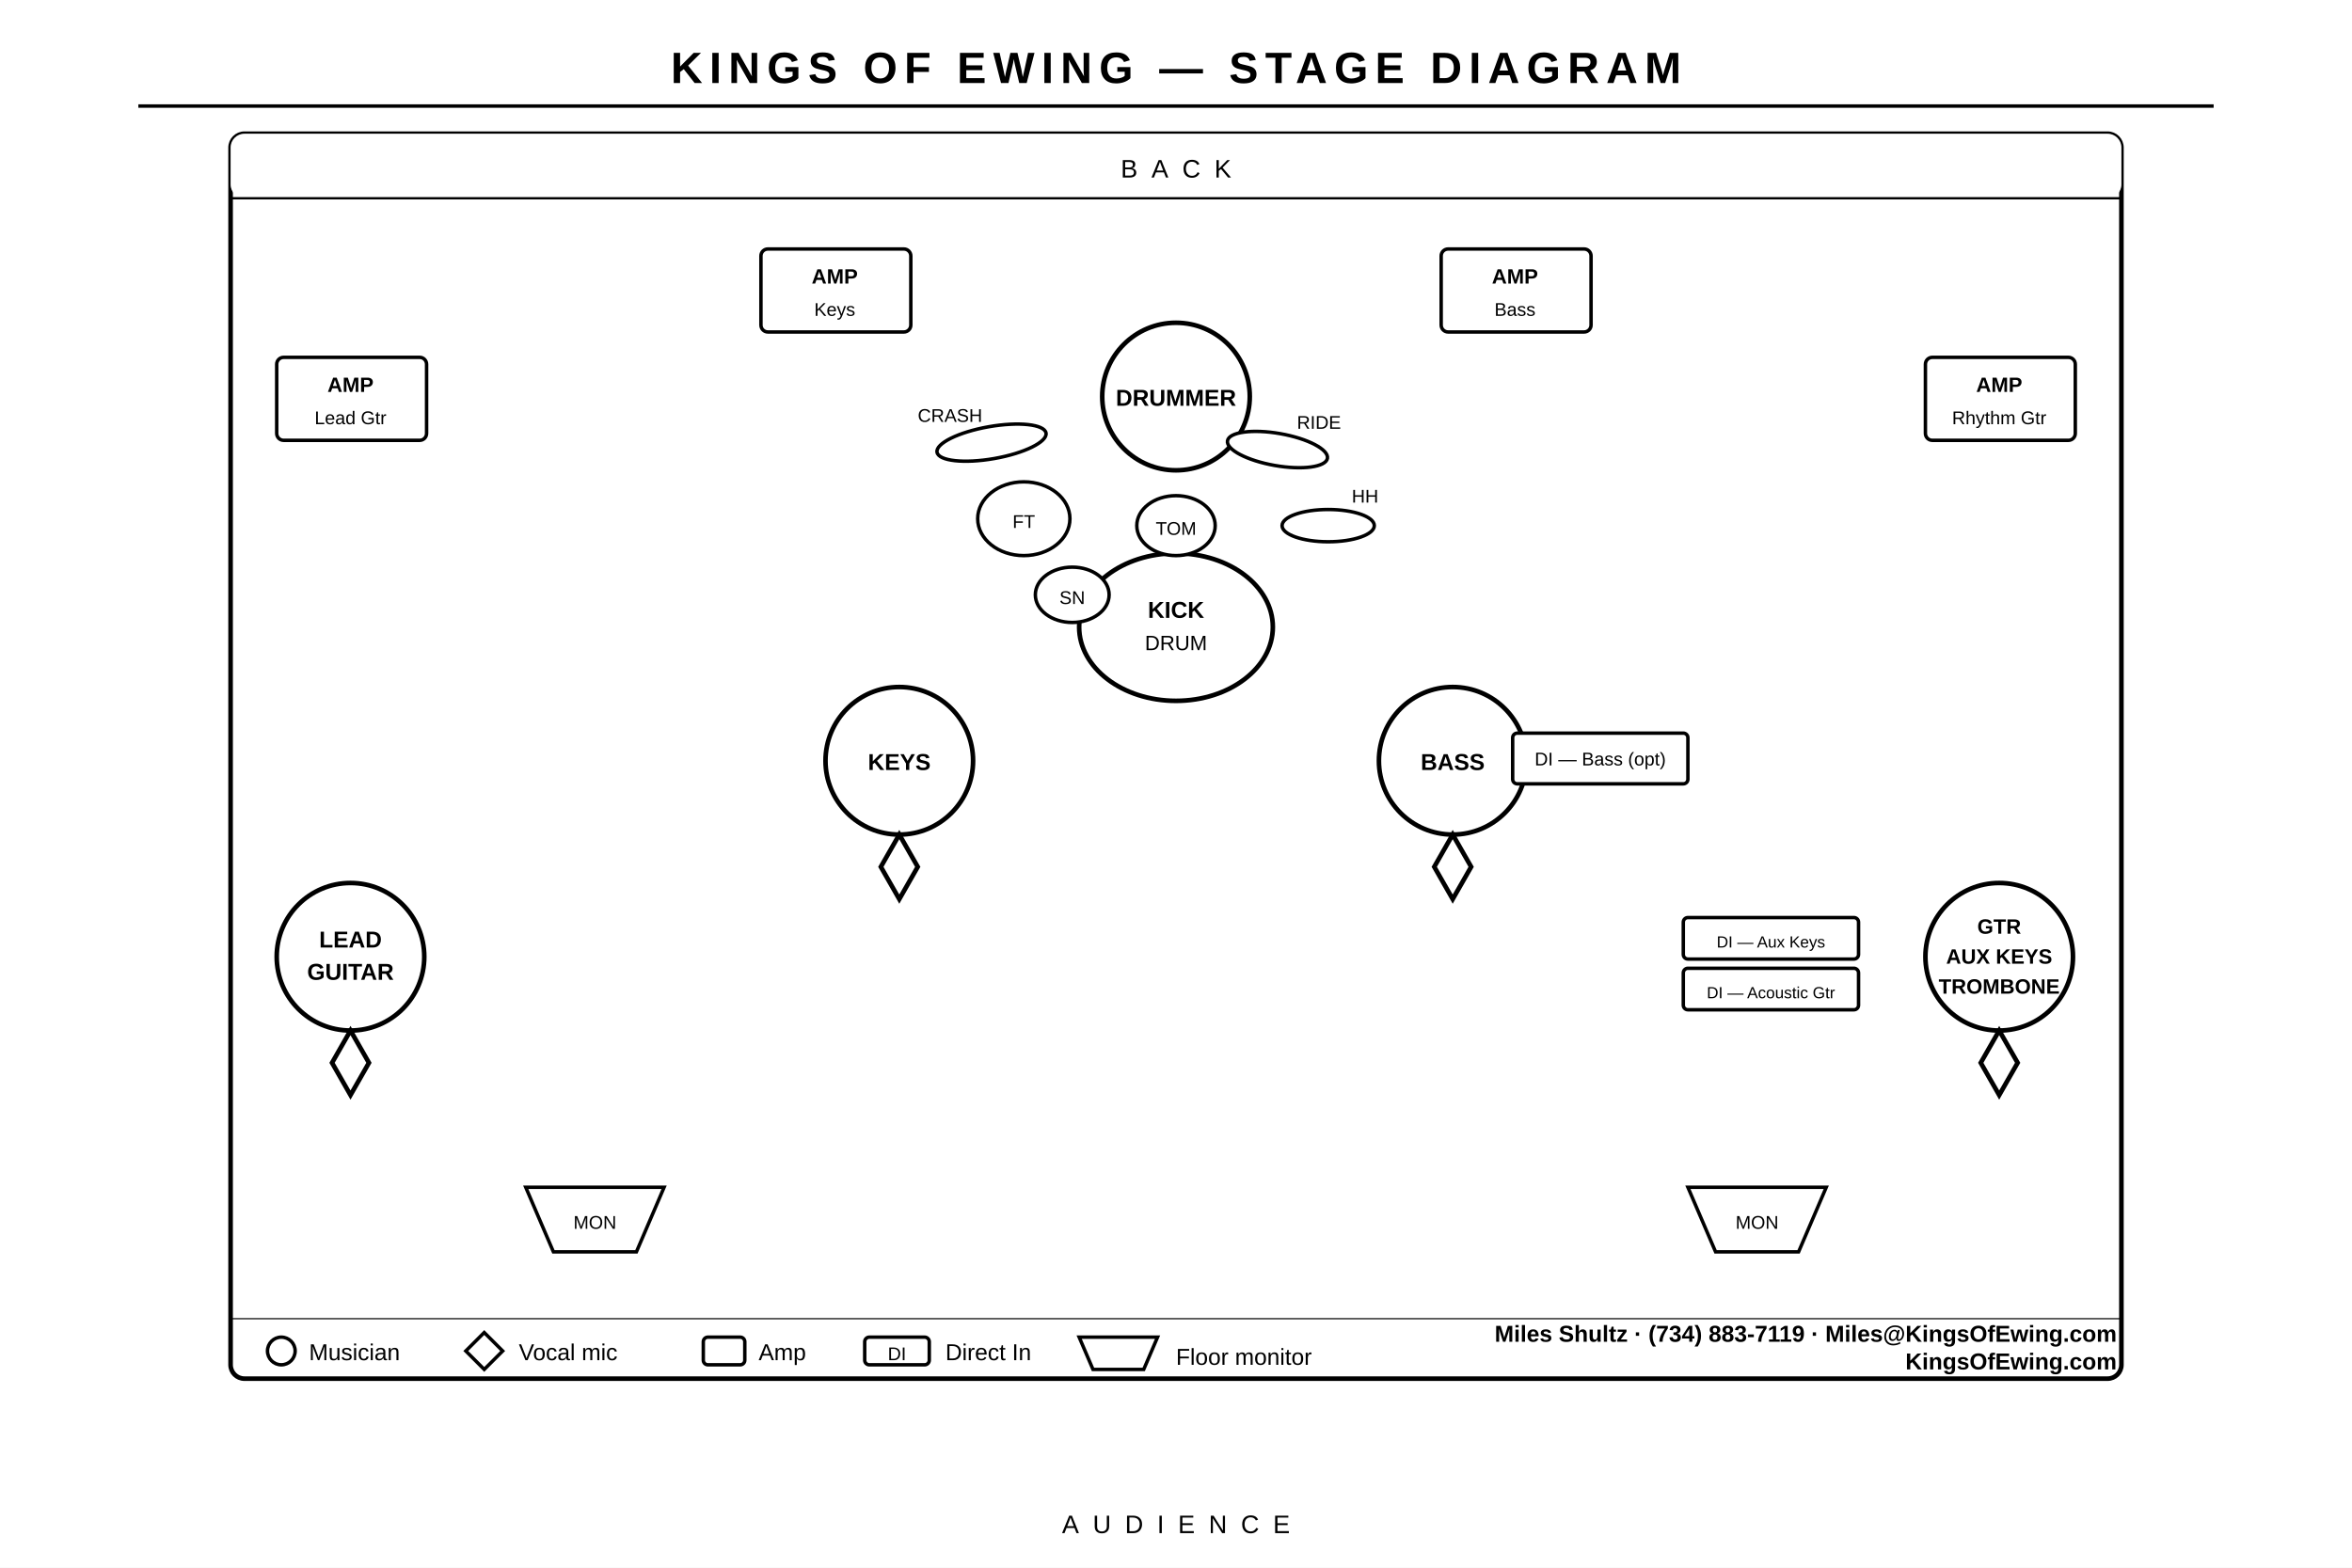
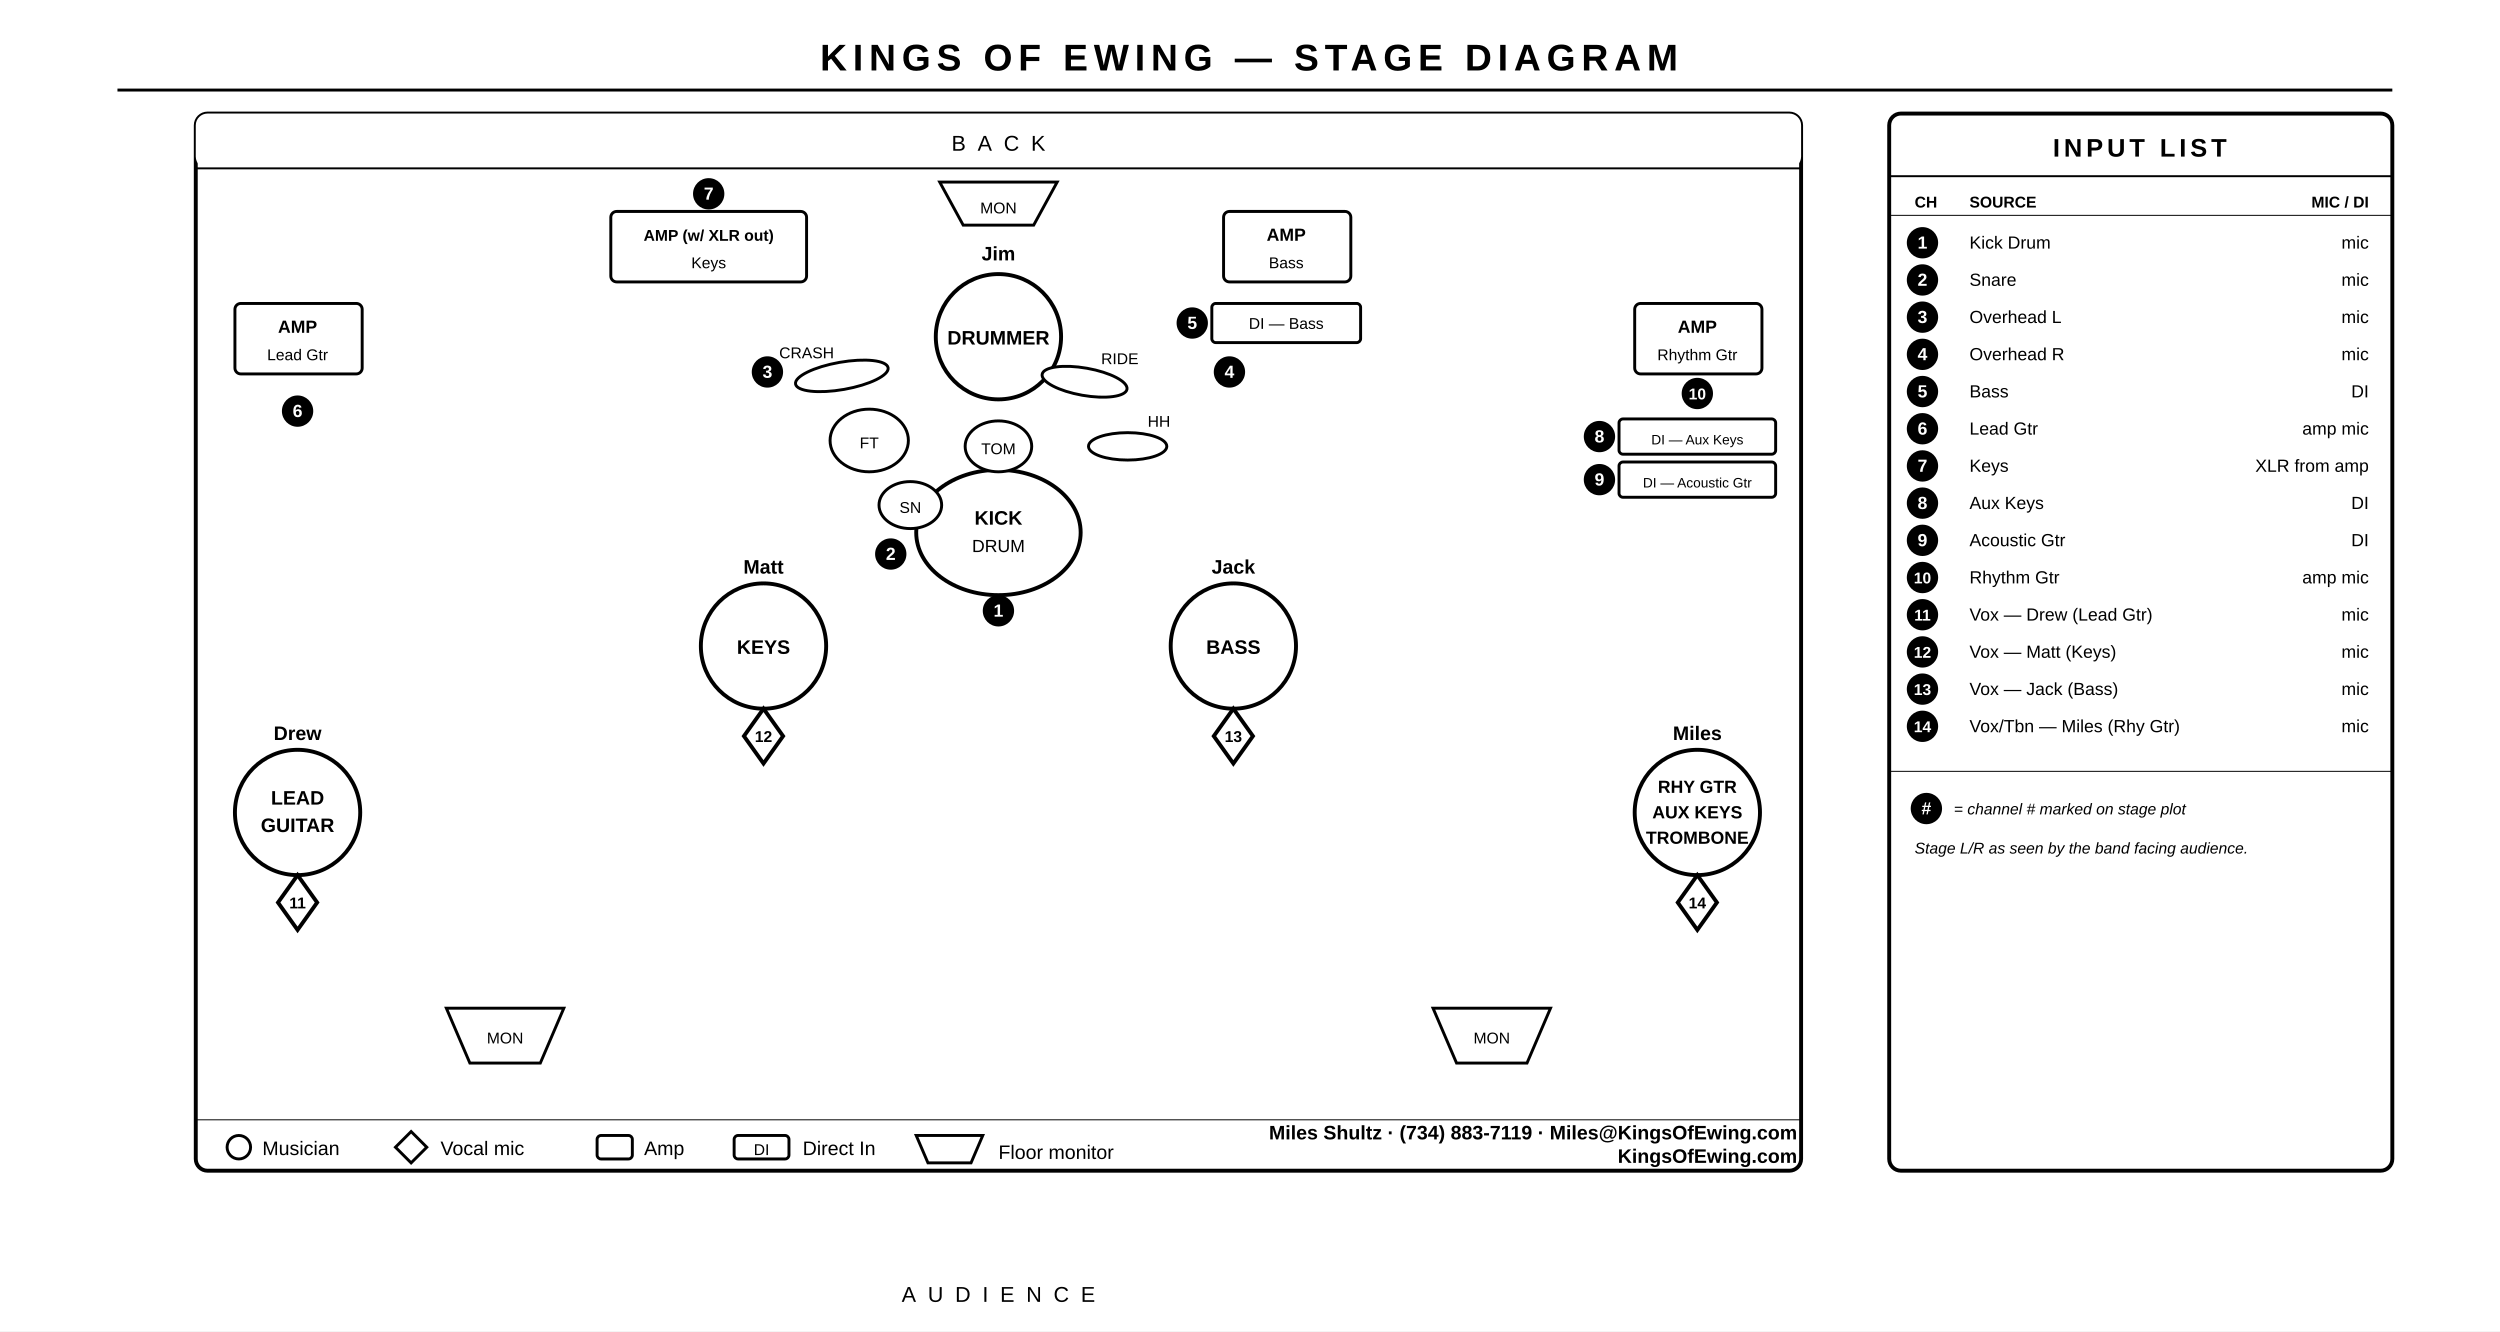
- <svg xmlns="http://www.w3.org/2000/svg" width="1020" height="680" viewBox="0 0 1020 680" font-family="Arial, sans-serif">
-   <rect width="1020" height="680" fill="#ffffff" />
-   <text x="510" y="36" text-anchor="middle" font-size="19" font-weight="bold" fill="#000000" letter-spacing="3">KINGS OF EWING — STAGE DIAGRAM</text>
-   <line x1="60" y1="46" x2="960" y2="46" stroke="#000000" stroke-width="1.5" />
+ <svg xmlns="http://www.w3.org/2000/svg" width="1277" height="680" viewBox="0 0 1277 680" font-family="Arial, sans-serif">
+   <rect width="1277" height="680" fill="#ffffff" />
+   <text x="638" y="36" text-anchor="middle" font-size="19" font-weight="bold" fill="#000000" letter-spacing="3">KINGS OF EWING — STAGE DIAGRAM</text>
+   <line x1="60" y1="46" x2="1222" y2="46" stroke="#000000" stroke-width="1.5" />
  <rect x="100" y="58" width="820" height="540" rx="6" fill="#ffffff" stroke="#000000" stroke-width="2" />
  <rect x="100" y="58" width="820" height="28" fill="#ffffff" rx="6" />
  <line x1="100" y1="86" x2="920" y2="86" stroke="#000000" stroke-width="1" />
  <text x="510" y="77" text-anchor="middle" font-size="11" fill="#000000" letter-spacing="6">BACK</text>
  <text x="510" y="665" text-anchor="middle" font-size="11" fill="#000000" letter-spacing="6">AUDIENCE</text>
  <rect x="120" y="155" width="65" height="36" rx="3" fill="#ffffff" stroke="#000000" stroke-width="1.5" />
  <text x="152" y="170" text-anchor="middle" font-size="9" fill="#000000" font-weight="bold">AMP</text>
  <text x="152" y="184" text-anchor="middle" font-size="8" fill="#000000">Lead Gtr</text>
-   <rect x="330" y="108" width="65" height="36" rx="3" fill="#ffffff" stroke="#000000" stroke-width="1.5" />
-   <text x="362" y="123" text-anchor="middle" font-size="9" fill="#000000" font-weight="bold">AMP</text>
+   <rect x="312" y="108" width="100" height="36" rx="3" fill="#ffffff" stroke="#000000" stroke-width="1.5" />
+   <text x="362" y="123" text-anchor="middle" font-size="8" fill="#000000" font-weight="bold">AMP (w/ XLR out)</text>
  <text x="362" y="137" text-anchor="middle" font-size="8" fill="#000000">Keys</text>
  <rect x="625" y="108" width="65" height="36" rx="3" fill="#ffffff" stroke="#000000" stroke-width="1.5" />
  <text x="657" y="123" text-anchor="middle" font-size="9" fill="#000000" font-weight="bold">AMP</text>
  <text x="657" y="137" text-anchor="middle" font-size="8" fill="#000000">Bass</text>
  <rect x="835" y="155" width="65" height="36" rx="3" fill="#ffffff" stroke="#000000" stroke-width="1.5" />
  <text x="867" y="170" text-anchor="middle" font-size="9" fill="#000000" font-weight="bold">AMP</text>
  <text x="867" y="184" text-anchor="middle" font-size="8" fill="#000000">Rhythm Gtr</text>
  <circle cx="510" cy="172" r="32" fill="#ffffff" stroke="#000000" stroke-width="2" />
  <text x="510" y="176" text-anchor="middle" font-size="10" fill="#000000" font-weight="bold">DRUMMER</text>
  <ellipse cx="510" cy="272" rx="42" ry="32" fill="#ffffff" stroke="#000000" stroke-width="2" />
  <text x="510" y="268" text-anchor="middle" font-size="10" fill="#000000" font-weight="bold">KICK</text>
  <text x="510" y="282" text-anchor="middle" font-size="9" fill="#000000">DRUM</text>
  <ellipse cx="510" cy="228" rx="17" ry="13" fill="#ffffff" stroke="#000000" stroke-width="1.5" />
  <text x="510" y="232" text-anchor="middle" font-size="8" fill="#000000">TOM</text>
  <ellipse cx="465" cy="258" rx="16" ry="12" fill="#ffffff" stroke="#000000" stroke-width="1.5" />
  <text x="465" y="262" text-anchor="middle" font-size="8" fill="#000000">SN</text>
  <ellipse cx="444" cy="225" rx="20" ry="16" fill="#ffffff" stroke="#000000" stroke-width="1.5" />
  <text x="444" y="229" text-anchor="middle" font-size="8" fill="#000000">FT</text>
  <ellipse cx="430" cy="192" rx="24" ry="7" fill="#ffffff" stroke="#000000" stroke-width="1.5" transform="rotate(-10,430,192)" />
  <text x="412" y="183" text-anchor="middle" font-size="8" fill="#000000">CRASH</text>
  <ellipse cx="576" cy="228" rx="20" ry="7" fill="#ffffff" stroke="#000000" stroke-width="1.5" />
  <text x="592" y="218" text-anchor="middle" font-size="8" fill="#000000">HH</text>
  <ellipse cx="554" cy="195" rx="22" ry="7" fill="#ffffff" stroke="#000000" stroke-width="1.5" transform="rotate(10,554,195)" />
  <text x="572" y="186" text-anchor="middle" font-size="8" fill="#000000">RIDE</text>
  <circle cx="152" cy="415" r="32" fill="#ffffff" stroke="#000000" stroke-width="2" />
  <text x="152" y="411" text-anchor="middle" font-size="10" fill="#000000" font-weight="bold">LEAD</text>
  <text x="152" y="425" text-anchor="middle" font-size="10" fill="#000000" font-weight="bold">GUITAR</text>
-   <polygon points="152,447 160,461 152,475 144,461" fill="#ffffff" stroke="#000000" stroke-width="2" />
+   <polygon points="152,447 162,461 152,475 142,461" fill="#ffffff" stroke="#000000" stroke-width="2" />
  <circle cx="390" cy="330" r="32" fill="#ffffff" stroke="#000000" stroke-width="2" />
  <text x="390" y="334" text-anchor="middle" font-size="10" fill="#000000" font-weight="bold">KEYS</text>
-   <polygon points="390,362 398,376 390,390 382,376" fill="#ffffff" stroke="#000000" stroke-width="2" />
+   <polygon points="390,362 400,376 390,390 380,376" fill="#ffffff" stroke="#000000" stroke-width="2" />
  <circle cx="630" cy="330" r="32" fill="#ffffff" stroke="#000000" stroke-width="2" />
  <text x="630" y="334" text-anchor="middle" font-size="10" fill="#000000" font-weight="bold">BASS</text>
-   <polygon points="630,362 638,376 630,390 622,376" fill="#ffffff" stroke="#000000" stroke-width="2" />
-   <rect x="656" y="318" width="76" height="22" rx="2" fill="#ffffff" stroke="#000000" stroke-width="1.5" />
-   <text x="694" y="332" text-anchor="middle" font-size="8" fill="#000000">DI — Bass (opt)</text>
+   <polygon points="630,362 640,376 630,390 620,376" fill="#ffffff" stroke="#000000" stroke-width="2" />
+   <rect x="619" y="155" width="76" height="20" rx="2" fill="#ffffff" stroke="#000000" stroke-width="1.5" />
+   <text x="657" y="168" text-anchor="middle" font-size="8" fill="#000000">DI — Bass</text>
  <circle cx="867" cy="415" r="32" fill="#ffffff" stroke="#000000" stroke-width="2" />
-   <text x="867" y="405" text-anchor="middle" font-size="9" fill="#000000" font-weight="bold">GTR</text>
+   <text x="867" y="405" text-anchor="middle" font-size="9" fill="#000000" font-weight="bold">RHY GTR</text>
  <text x="867" y="418" text-anchor="middle" font-size="9" fill="#000000" font-weight="bold">AUX KEYS</text>
  <text x="867" y="431" text-anchor="middle" font-size="9" fill="#000000" font-weight="bold">TROMBONE</text>
-   <polygon points="867,447 875,461 867,475 859,461" fill="#ffffff" stroke="#000000" stroke-width="2" />
-   <rect x="730" y="398" width="76" height="18" rx="2" fill="#ffffff" stroke="#000000" stroke-width="1.5" />
-   <text x="768" y="411" text-anchor="middle" font-size="7" fill="#000000">DI — Aux Keys</text>
-   <rect x="730" y="420" width="76" height="18" rx="2" fill="#ffffff" stroke="#000000" stroke-width="1.5" />
-   <text x="768" y="433" text-anchor="middle" font-size="7" fill="#000000">DI — Acoustic Gtr</text>
+   <polygon points="867,447 877,461 867,475 857,461" fill="#ffffff" stroke="#000000" stroke-width="2" />
+   <rect x="827" y="214" width="80" height="18" rx="2" fill="#ffffff" stroke="#000000" stroke-width="1.5" />
+   <text x="867" y="227" text-anchor="middle" font-size="7" fill="#000000">DI — Aux Keys</text>
+   <rect x="827" y="236" width="80" height="18" rx="2" fill="#ffffff" stroke="#000000" stroke-width="1.5" />
+   <text x="867" y="249" text-anchor="middle" font-size="7" fill="#000000">DI — Acoustic Gtr</text>
  <polygon points="228,515 288,515 276,543 240,543" fill="#ffffff" stroke="#000000" stroke-width="1.5" />
  <text x="258" y="533" text-anchor="middle" font-size="8" fill="#000000">MON</text>
  <polygon points="732,515 792,515 780,543 744,543" fill="#ffffff" stroke="#000000" stroke-width="1.5" />
  <text x="762" y="533" text-anchor="middle" font-size="8" fill="#000000">MON</text>
+   <polygon points="480,93 540,93 528,115 492,115" fill="#ffffff" stroke="#000000" stroke-width="1.5" />
+   <text x="510" y="109" text-anchor="middle" font-size="8" fill="#000000">MON</text>
+   <g font-weight="bold" fill="#000000" text-anchor="middle">
+     <text x="152" y="378" font-size="10">Drew</text>
+     <text x="390" y="293" font-size="10">Matt</text>
+     <text x="510" y="133" font-size="10">Jim</text>
+     <text x="630" y="293" font-size="10">Jack</text>
+     <text x="867" y="378" font-size="10">Miles</text>
+   </g>
+   <g font-weight="bold">
+     <circle cx="510" cy="312" r="8" fill="#000000" />
+     <text x="510" y="315" text-anchor="middle" font-size="9" fill="#ffffff">1</text>
+     <circle cx="455" cy="283" r="8" fill="#000000" />
+     <text x="455" y="286" text-anchor="middle" font-size="9" fill="#ffffff">2</text>
+     <circle cx="392" cy="190" r="8" fill="#000000" />
+     <text x="392" y="193" text-anchor="middle" font-size="9" fill="#ffffff">3</text>
+     <circle cx="628" cy="190" r="8" fill="#000000" />
+     <text x="628" y="193" text-anchor="middle" font-size="9" fill="#ffffff">4</text>
+     <circle cx="609" cy="165" r="8" fill="#000000" />
+     <text x="609" y="168" text-anchor="middle" font-size="9" fill="#ffffff">5</text>
+     <circle cx="152" cy="210" r="8" fill="#000000" />
+     <text x="152" y="213" text-anchor="middle" font-size="9" fill="#ffffff">6</text>
+     <circle cx="362" cy="99" r="8" fill="#000000" />
+     <text x="362" y="102" text-anchor="middle" font-size="9" fill="#ffffff">7</text>
+     <circle cx="817" cy="223" r="8" fill="#000000" />
+     <text x="817" y="226" text-anchor="middle" font-size="9" fill="#ffffff">8</text>
+     <circle cx="817" cy="245" r="8" fill="#000000" />
+     <text x="817" y="248" text-anchor="middle" font-size="9" fill="#ffffff">9</text>
+     <circle cx="867" cy="201" r="8" fill="#000000" />
+     <text x="867" y="204" text-anchor="middle" font-size="8" fill="#ffffff">10</text>
+   </g>
+   <g font-weight="bold" fill="#000000" text-anchor="middle" font-size="8">
+     <text x="152" y="464">11</text>
+     <text x="390" y="379">12</text>
+     <text x="630" y="379">13</text>
+     <text x="867" y="464">14</text>
+   </g>
  <line x1="100" y1="572" x2="920" y2="572" stroke="#000000" stroke-width="0.5" />
  <circle cx="122" cy="586" r="6" fill="#ffffff" stroke="#000000" stroke-width="1.5" />
  <text x="134" y="590" font-size="10" fill="#000000">Musician</text>
  <polygon points="210,578 218,586 210,594 202,586" fill="#ffffff" stroke="#000000" stroke-width="1.5" />
  <text x="225" y="590" font-size="10" fill="#000000">Vocal mic</text>
  <rect x="305" y="580" width="18" height="12" rx="2" fill="#ffffff" stroke="#000000" stroke-width="1.5" />
  <text x="329" y="590" font-size="10" fill="#000000">Amp</text>
  <rect x="375" y="580" width="28" height="12" rx="2" fill="#ffffff" stroke="#000000" stroke-width="1.5" />
  <text x="389" y="590" text-anchor="middle" font-size="8" fill="#000000">DI</text>
  <text x="410" y="590" font-size="10" fill="#000000">Direct In</text>
  <polygon points="468,580 502,580 496,594 474,594" fill="#ffffff" stroke="#000000" stroke-width="1.5" />
  <text x="510" y="592" font-size="10" fill="#000000">Floor monitor</text>
  <text x="918" y="582" text-anchor="end" font-size="10" fill="#000000" font-weight="bold">Miles Shultz · (734) 883-7119 · Miles@KingsOfEwing.com</text>
  <text x="918" y="594" text-anchor="end" font-size="10" fill="#000000" font-weight="bold">KingsOfEwing.com</text>
+   <rect x="965" y="58" width="257" height="540" rx="6" fill="#ffffff" stroke="#000000" stroke-width="2" />
+   <text x="1093" y="80" text-anchor="middle" font-size="13" font-weight="bold" fill="#000000" letter-spacing="2">INPUT LIST</text>
+   <line x1="965" y1="90" x2="1222" y2="90" stroke="#000000" stroke-width="1" />
+   <text x="978" y="106" font-size="8" fill="#000000" font-weight="bold">CH</text>
+   <text x="1006" y="106" font-size="8" fill="#000000" font-weight="bold">SOURCE</text>
+   <text x="1210" y="106" text-anchor="end" font-size="8" fill="#000000" font-weight="bold">MIC / DI</text>
+   <line x1="965" y1="110" x2="1222" y2="110" stroke="#000000" stroke-width="0.5" />
+   <circle cx="982" cy="124" r="8" fill="#000000" />
+   <text x="982" y="127" text-anchor="middle" font-size="9" fill="#ffffff" font-weight="bold">1</text>
+   <text x="1006" y="127" font-size="9" fill="#000000">Kick Drum</text>
+   <text x="1210" y="127" text-anchor="end" font-size="9" fill="#000000">mic</text>
+   <circle cx="982" cy="143" r="8" fill="#000000" />
+   <text x="982" y="146" text-anchor="middle" font-size="9" fill="#ffffff" font-weight="bold">2</text>
+   <text x="1006" y="146" font-size="9" fill="#000000">Snare</text>
+   <text x="1210" y="146" text-anchor="end" font-size="9" fill="#000000">mic</text>
+   <circle cx="982" cy="162" r="8" fill="#000000" />
+   <text x="982" y="165" text-anchor="middle" font-size="9" fill="#ffffff" font-weight="bold">3</text>
+   <text x="1006" y="165" font-size="9" fill="#000000">Overhead L</text>
+   <text x="1210" y="165" text-anchor="end" font-size="9" fill="#000000">mic</text>
+   <circle cx="982" cy="181" r="8" fill="#000000" />
+   <text x="982" y="184" text-anchor="middle" font-size="9" fill="#ffffff" font-weight="bold">4</text>
+   <text x="1006" y="184" font-size="9" fill="#000000">Overhead R</text>
+   <text x="1210" y="184" text-anchor="end" font-size="9" fill="#000000">mic</text>
+   <circle cx="982" cy="200" r="8" fill="#000000" />
+   <text x="982" y="203" text-anchor="middle" font-size="9" fill="#ffffff" font-weight="bold">5</text>
+   <text x="1006" y="203" font-size="9" fill="#000000">Bass</text>
+   <text x="1210" y="203" text-anchor="end" font-size="9" fill="#000000">DI</text>
+   <circle cx="982" cy="219" r="8" fill="#000000" />
+   <text x="982" y="222" text-anchor="middle" font-size="9" fill="#ffffff" font-weight="bold">6</text>
+   <text x="1006" y="222" font-size="9" fill="#000000">Lead Gtr</text>
+   <text x="1210" y="222" text-anchor="end" font-size="9" fill="#000000">amp mic</text>
+   <circle cx="982" cy="238" r="8" fill="#000000" />
+   <text x="982" y="241" text-anchor="middle" font-size="9" fill="#ffffff" font-weight="bold">7</text>
+   <text x="1006" y="241" font-size="9" fill="#000000">Keys</text>
+   <text x="1210" y="241" text-anchor="end" font-size="9" fill="#000000">XLR from amp</text>
+   <circle cx="982" cy="257" r="8" fill="#000000" />
+   <text x="982" y="260" text-anchor="middle" font-size="9" fill="#ffffff" font-weight="bold">8</text>
+   <text x="1006" y="260" font-size="9" fill="#000000">Aux Keys</text>
+   <text x="1210" y="260" text-anchor="end" font-size="9" fill="#000000">DI</text>
+   <circle cx="982" cy="276" r="8" fill="#000000" />
+   <text x="982" y="279" text-anchor="middle" font-size="9" fill="#ffffff" font-weight="bold">9</text>
+   <text x="1006" y="279" font-size="9" fill="#000000">Acoustic Gtr</text>
+   <text x="1210" y="279" text-anchor="end" font-size="9" fill="#000000">DI</text>
+   <circle cx="982" cy="295" r="8" fill="#000000" />
+   <text x="982" y="298" text-anchor="middle" font-size="8" fill="#ffffff" font-weight="bold">10</text>
+   <text x="1006" y="298" font-size="9" fill="#000000">Rhythm Gtr</text>
+   <text x="1210" y="298" text-anchor="end" font-size="9" fill="#000000">amp mic</text>
+   <circle cx="982" cy="314" r="8" fill="#000000" />
+   <text x="982" y="317" text-anchor="middle" font-size="8" fill="#ffffff" font-weight="bold">11</text>
+   <text x="1006" y="317" font-size="9" fill="#000000">Vox — Drew (Lead Gtr)</text>
+   <text x="1210" y="317" text-anchor="end" font-size="9" fill="#000000">mic</text>
+   <circle cx="982" cy="333" r="8" fill="#000000" />
+   <text x="982" y="336" text-anchor="middle" font-size="8" fill="#ffffff" font-weight="bold">12</text>
+   <text x="1006" y="336" font-size="9" fill="#000000">Vox — Matt (Keys)</text>
+   <text x="1210" y="336" text-anchor="end" font-size="9" fill="#000000">mic</text>
+   <circle cx="982" cy="352" r="8" fill="#000000" />
+   <text x="982" y="355" text-anchor="middle" font-size="8" fill="#ffffff" font-weight="bold">13</text>
+   <text x="1006" y="355" font-size="9" fill="#000000">Vox — Jack (Bass)</text>
+   <text x="1210" y="355" text-anchor="end" font-size="9" fill="#000000">mic</text>
+   <circle cx="982" cy="371" r="8" fill="#000000" />
+   <text x="982" y="374" text-anchor="middle" font-size="8" fill="#ffffff" font-weight="bold">14</text>
+   <text x="1006" y="374" font-size="9" fill="#000000">Vox/Tbn — Miles (Rhy Gtr)</text>
+   <text x="1210" y="374" text-anchor="end" font-size="9" fill="#000000">mic</text>
+   <line x1="965" y1="394" x2="1222" y2="394" stroke="#000000" stroke-width="0.5" />
+   <circle cx="984" cy="413" r="8" fill="#000000" />
+   <text x="984" y="416" text-anchor="middle" font-size="9" fill="#ffffff" font-weight="bold">#</text>
+   <text x="998" y="416" font-size="8" fill="#000000" font-style="italic">= channel # marked on stage plot</text>
+   <text x="978" y="436" font-size="8" fill="#000000" font-style="italic">Stage L/R as seen by the band facing audience.</text>
</svg>
